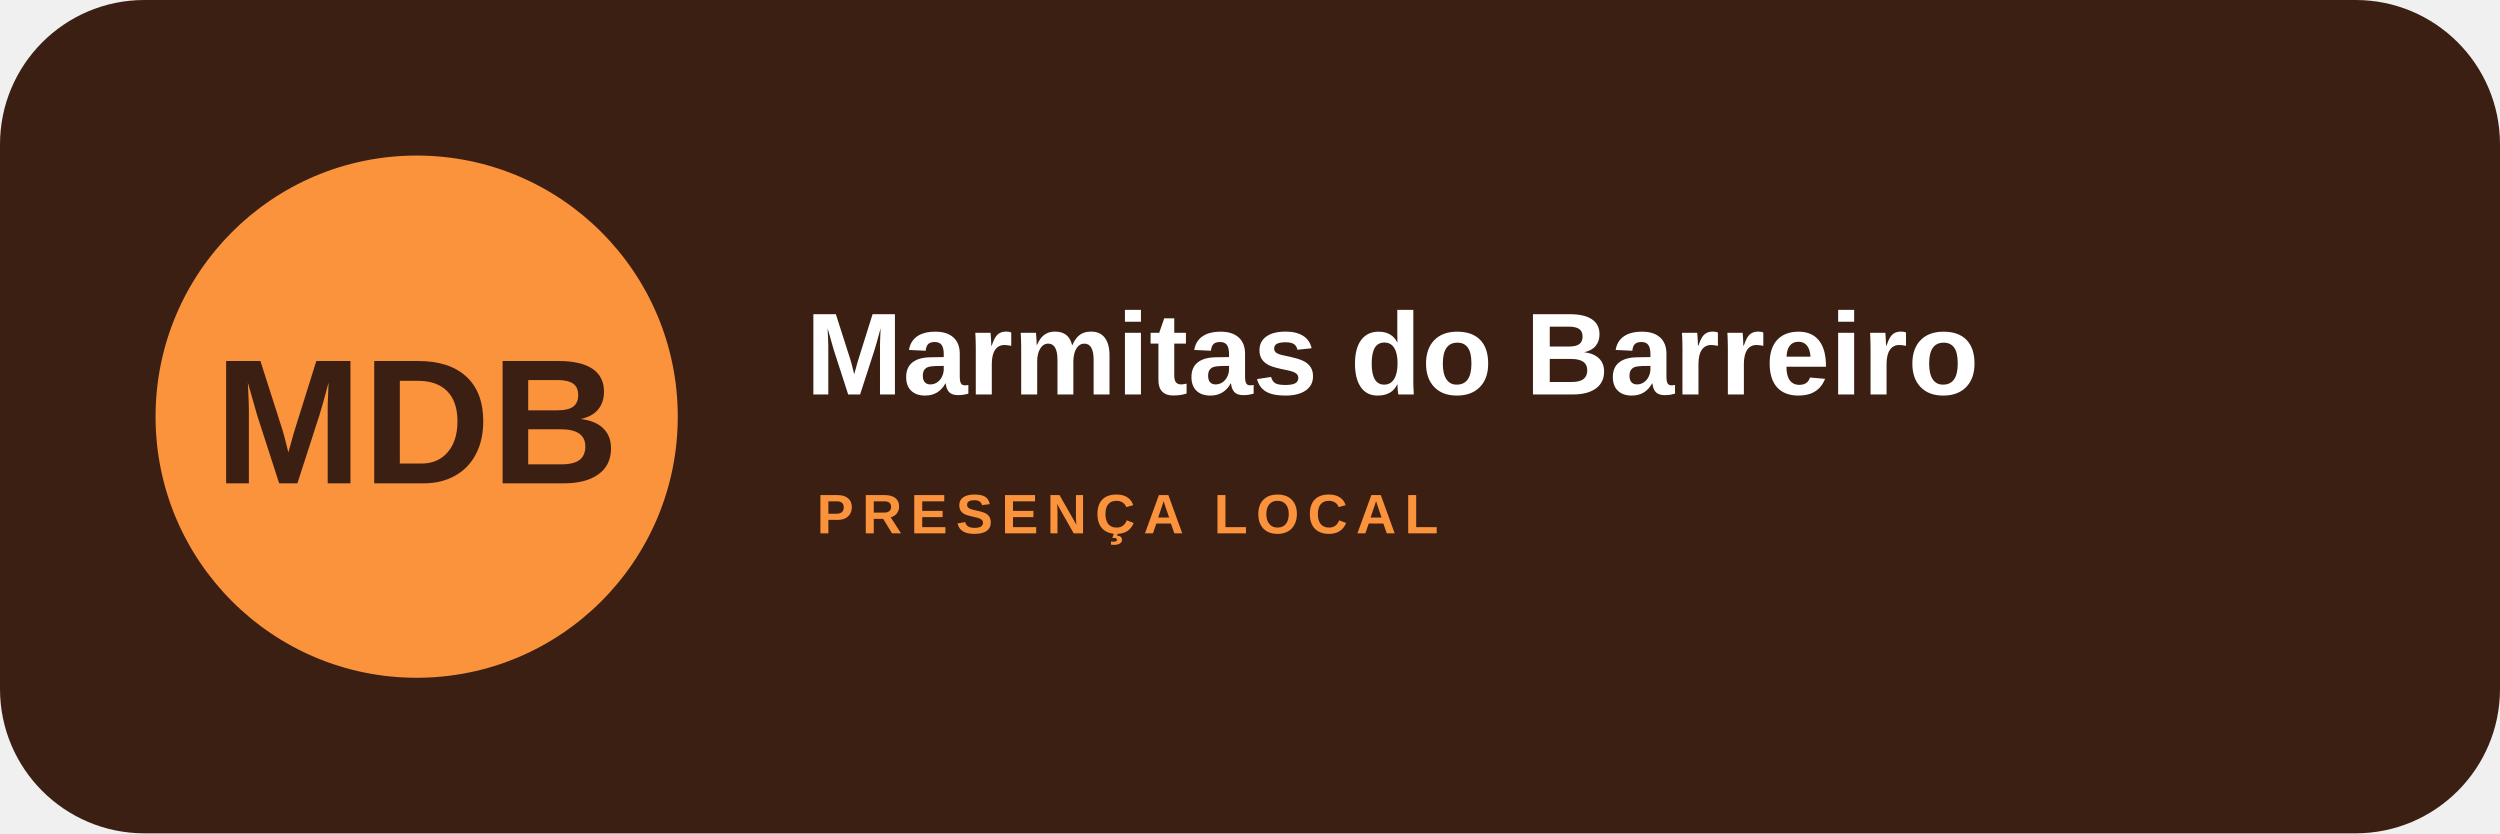
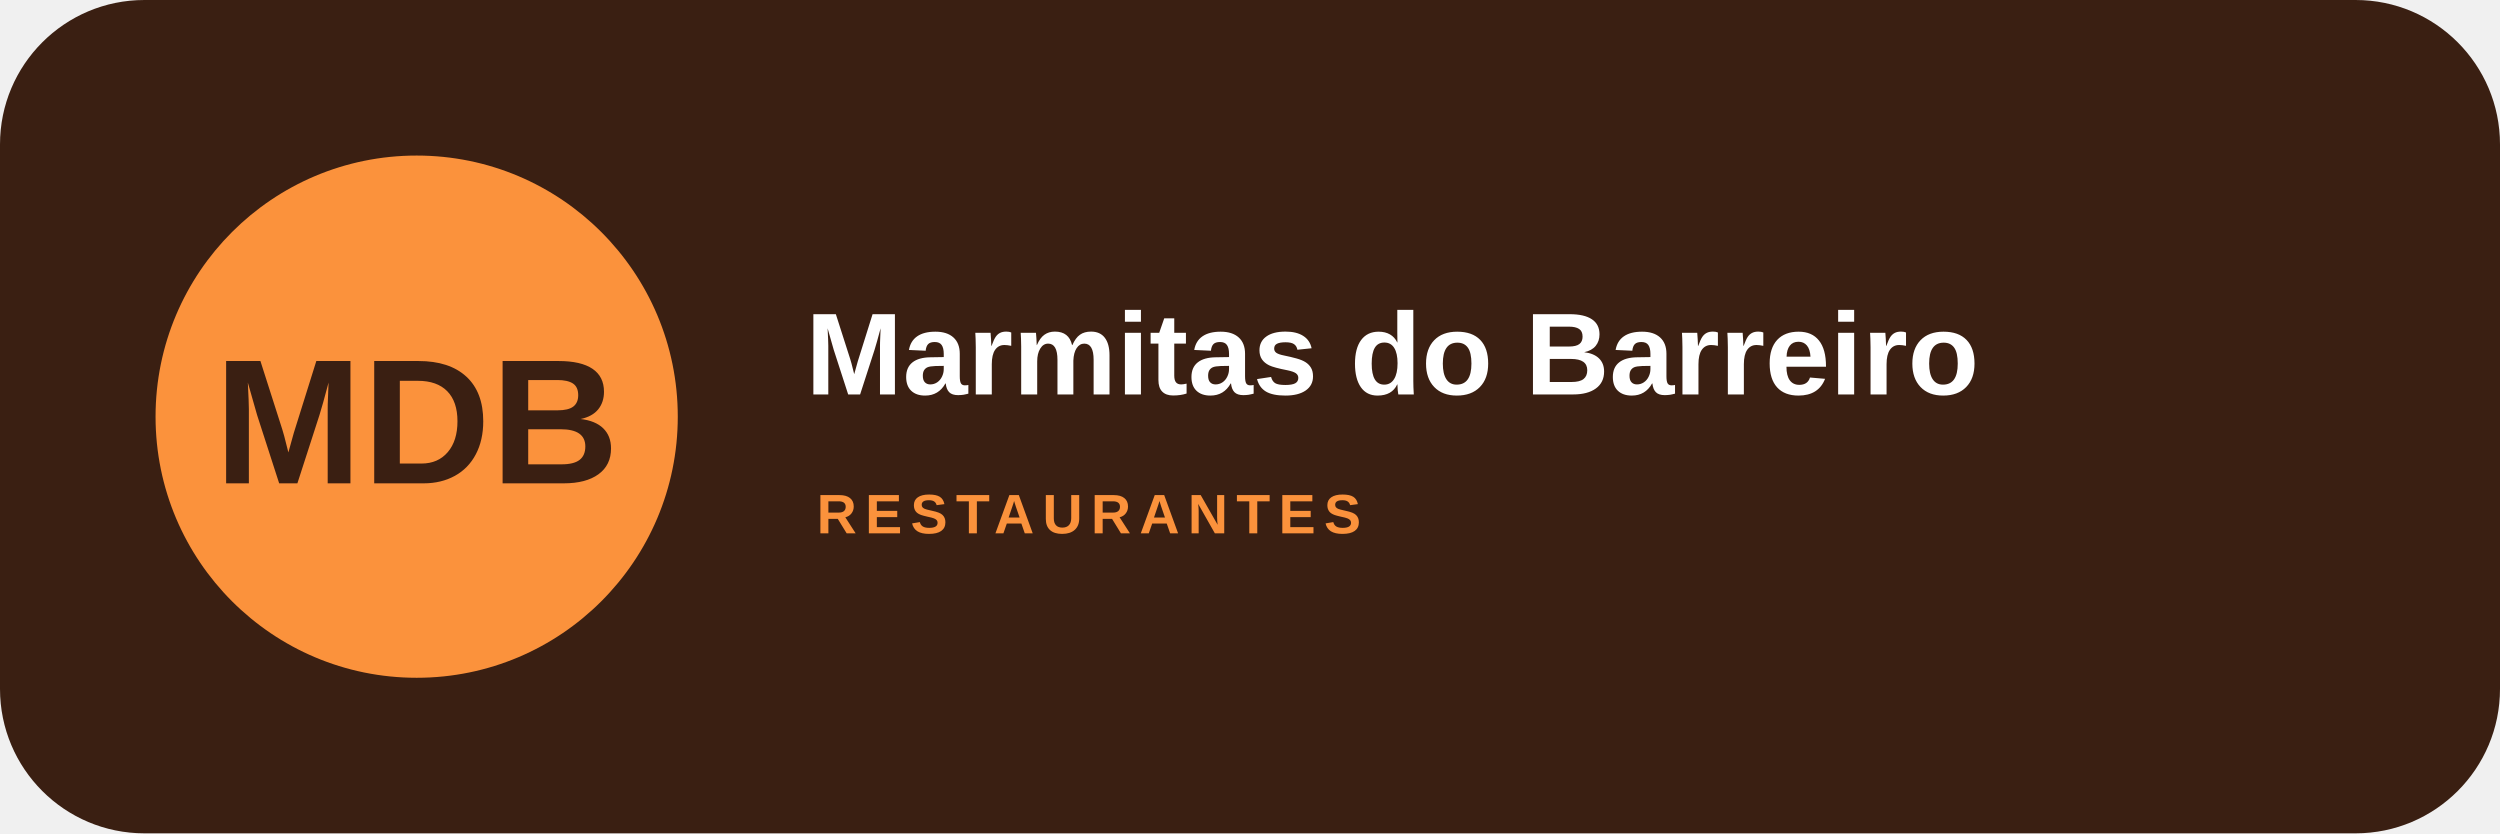
<svg xmlns="http://www.w3.org/2000/svg" width="900" height="300" viewBox="0 0 900 300">
  <rect width="900" height="300" rx="52" fill="#3a1f12" />
  <circle cx="150" cy="150" r="94" fill="#fb923c" />
  <text x="150" y="174" text-anchor="middle" font-family="Arial,sans-serif" font-size="64" font-weight="900" fill="#3a1f12">MDB</text>
  <text x="290" y="142" font-family="Arial,sans-serif" font-size="42" font-weight="800" fill="#fff">Marmitas do Barreiro</text>
-   <text x="294" y="192" font-family="Arial,sans-serif" font-size="20" font-weight="700" letter-spacing="3" fill="#fb923c">PRESENÇA LOCAL</text>
+   <text x="294" y="192" font-family="Arial,sans-serif" font-size="20" font-weight="700" letter-spacing="3" fill="#fb923c">RESTAURANTES</text>
</svg>
